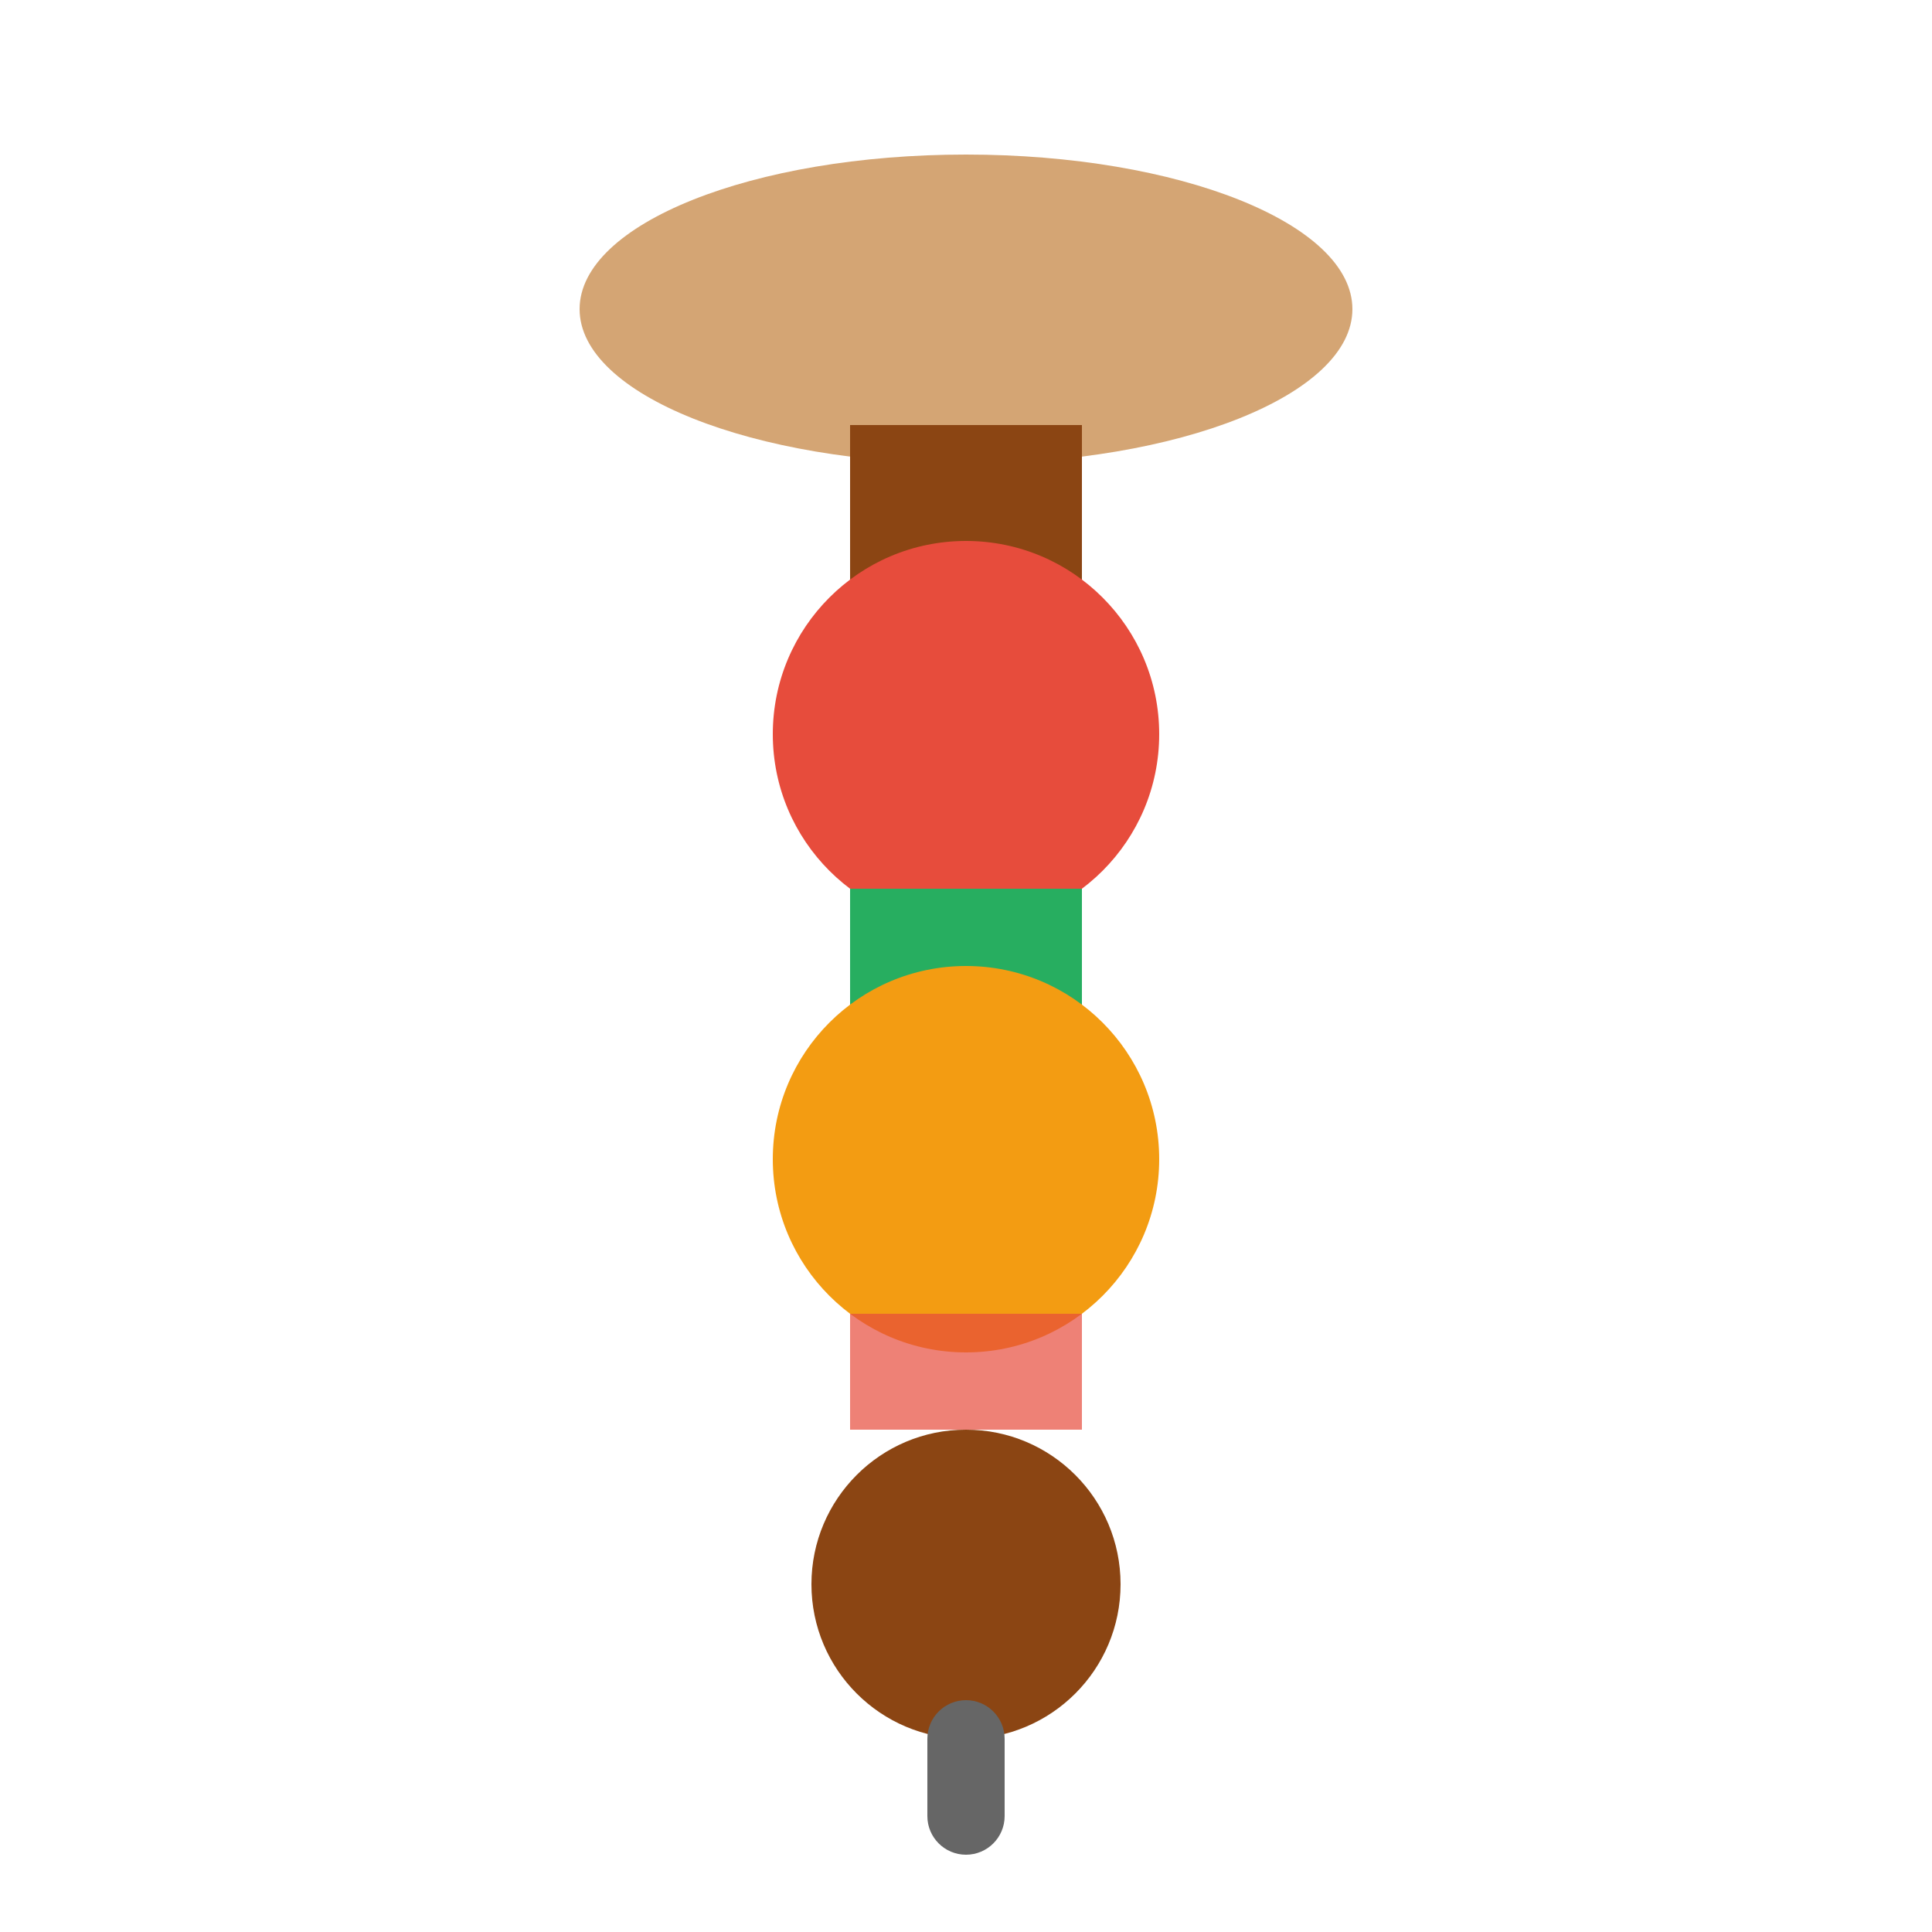
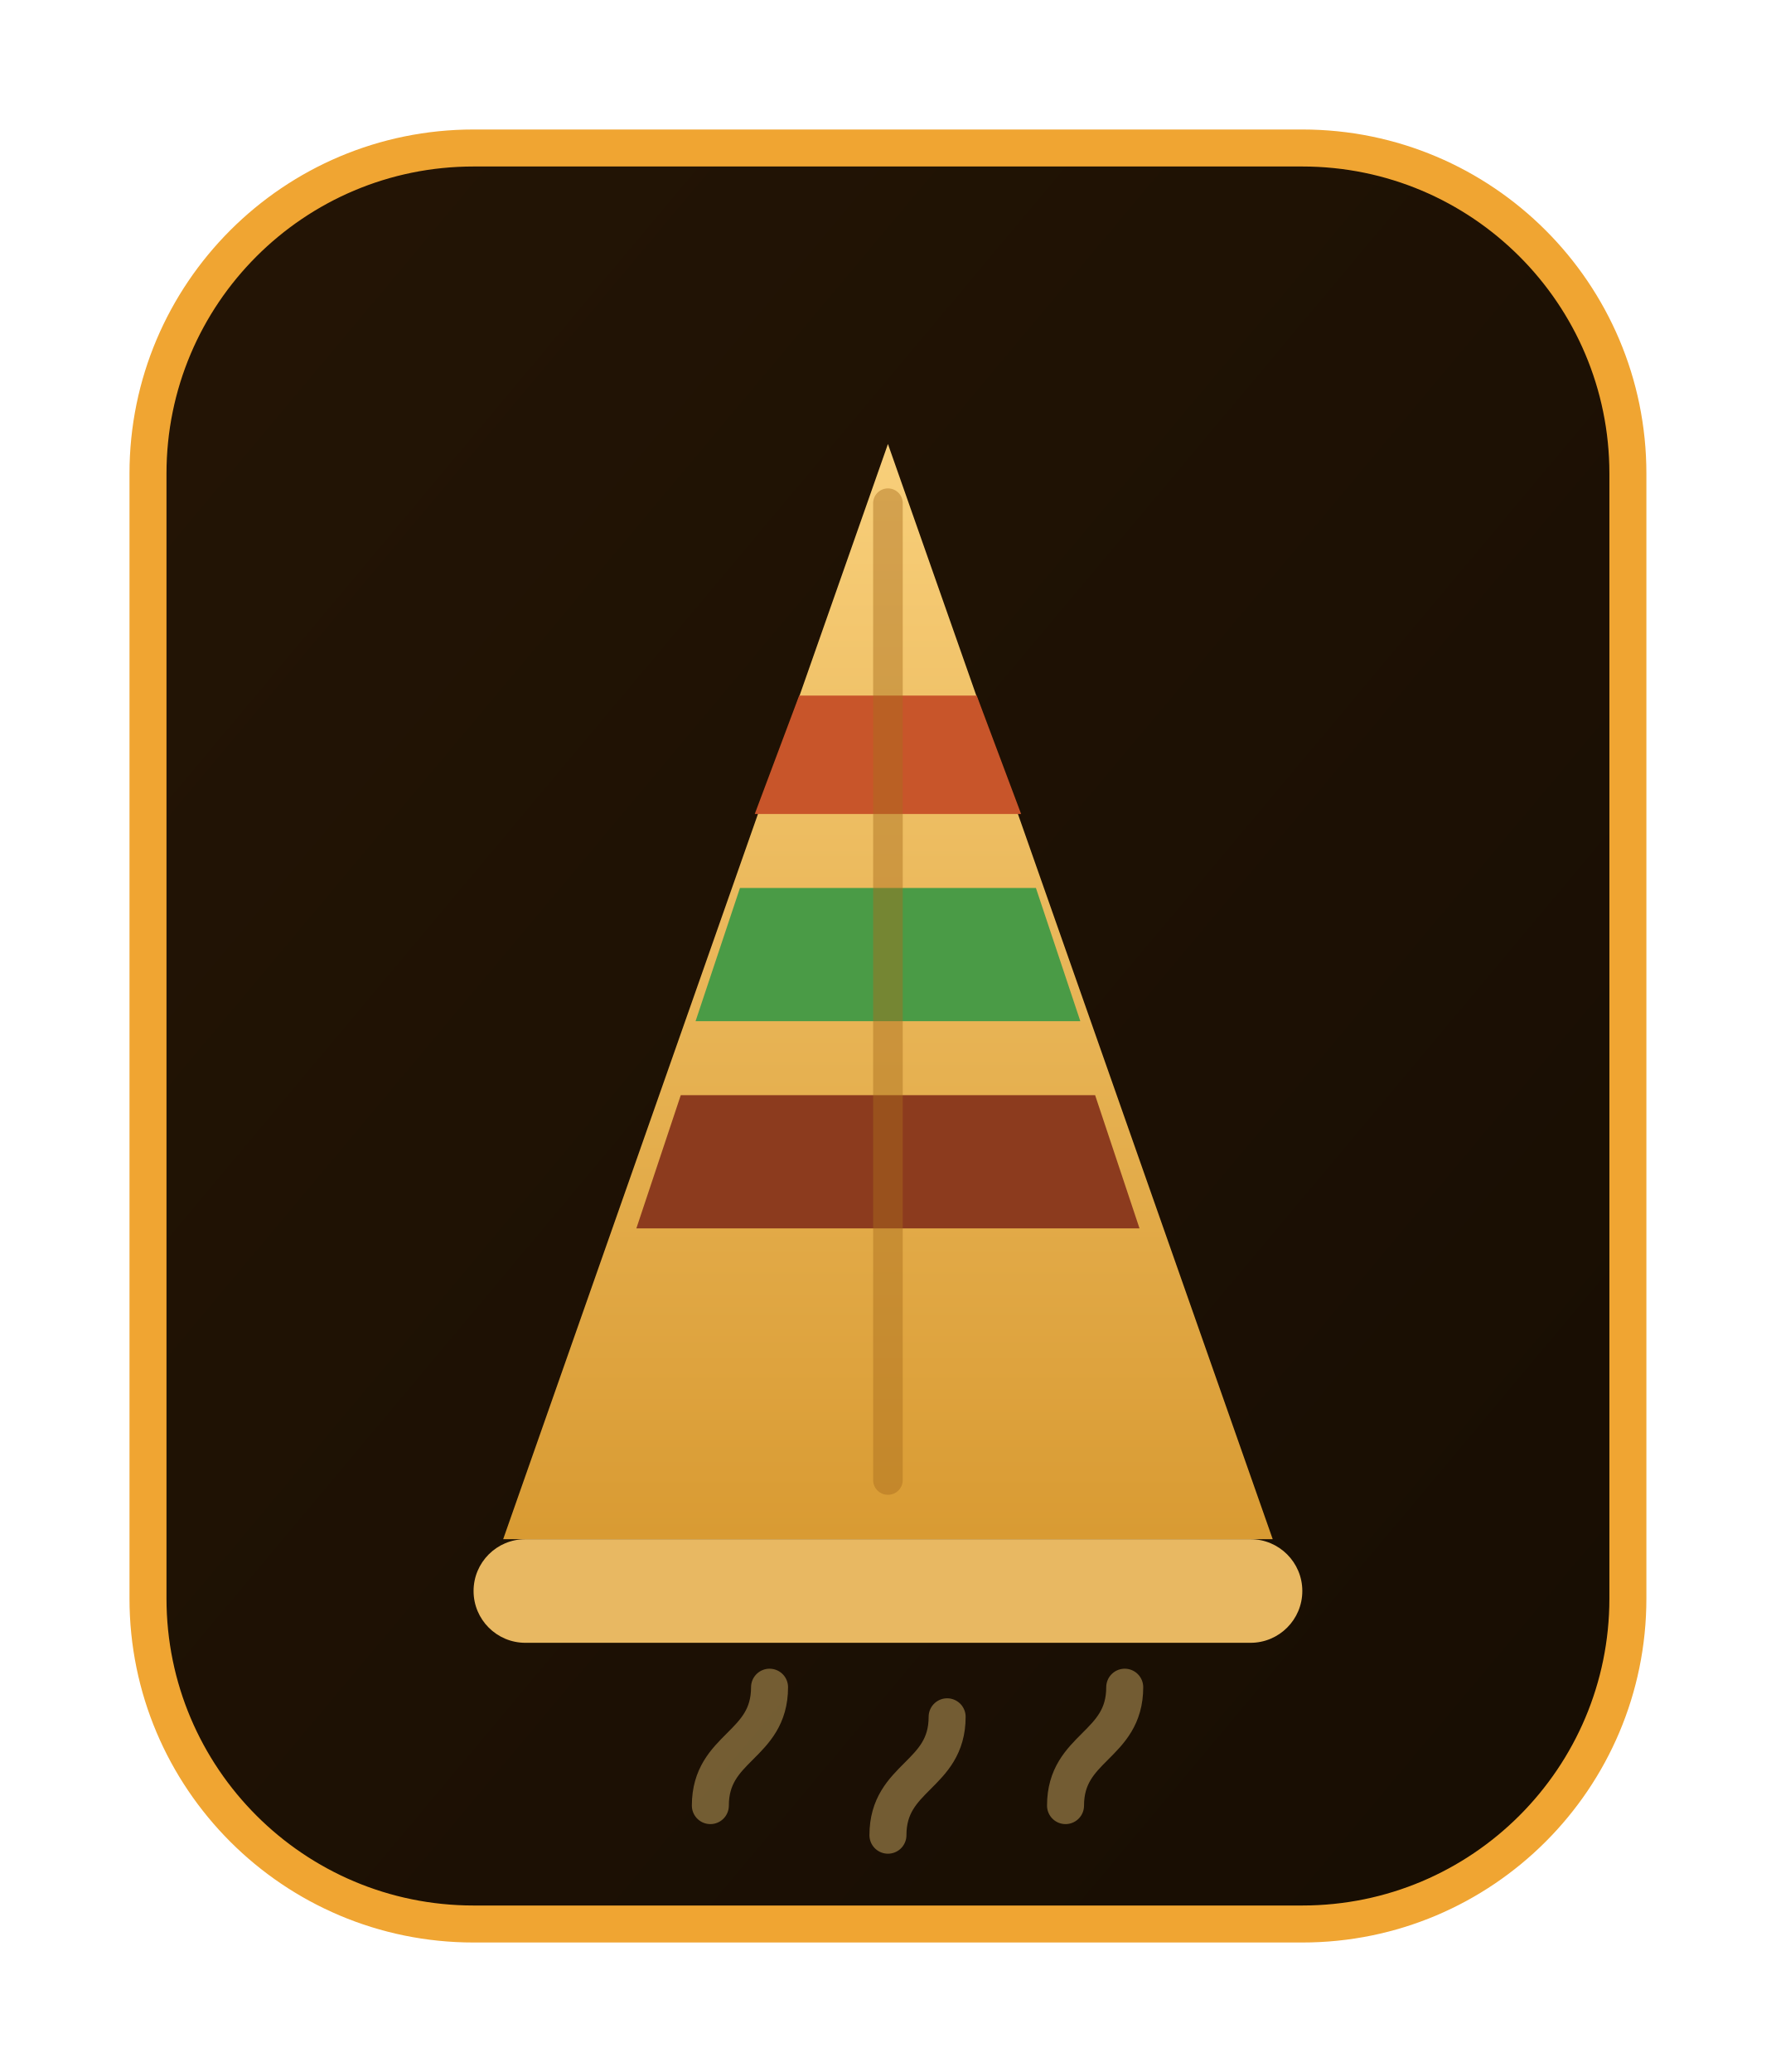
- <svg xmlns="http://www.w3.org/2000/svg" viewBox="0 0 50 50" fill="none">
-   <ellipse cx="25" cy="8" rx="10" ry="4" fill="#D4A574" />
-   <rect x="22" y="11" width="6" height="4" fill="#8B4513" />
-   <circle cx="25" cy="19" r="5" fill="#E74C3C" />
-   <rect x="22" y="23" width="6" height="3" fill="#27AE60" />
-   <circle cx="25" cy="30" r="5" fill="#F39C12" />
-   <rect x="22" y="34" width="6" height="3" fill="#E74C3C" opacity="0.7" />
-   <circle cx="25" cy="41" r="4" fill="#8B4513" />
-   <rect x="24" y="44" width="2" height="4" rx="1" fill="#666" />
+ <svg xmlns="http://www.w3.org/2000/svg" viewBox="0 0 120 140" role="img" aria-label="Kebab Project">
+   <defs>
+     <linearGradient id="kbPanel" x1="0%" y1="0%" x2="100%" y2="100%">
+       <stop offset="0%" style="stop-color:#241505" />
+       <stop offset="100%" style="stop-color:#170d03" />
+     </linearGradient>
+     <linearGradient id="kbBread" x1="0%" y1="0%" x2="0%" y2="100%">
+       <stop offset="0%" style="stop-color:#f8cf7a" />
+       <stop offset="100%" style="stop-color:#d99b33" />
+     </linearGradient>
+   </defs>
+   <rect x="10" y="10" width="100" height="120" rx="22" fill="url(#kbPanel)" stroke="#f0a532" stroke-width="2.5" />
+   <path d="M60 30 L86 104 H34 Z" fill="url(#kbBread)" />
+   <path d="M46 74h28l3 9H43z" fill="#8c3b1e" />
+   <path d="M50 60h20l3 9H47z" fill="#4a9b46" />
+   <path d="M54 47h12l3 8H51z" fill="#c8552a" />
+   <path d="M60 34v66" stroke="#a86c1c" stroke-width="2" opacity="0.45" stroke-linecap="round" />
+   <rect x="32" y="104" width="56" height="7" rx="3.5" fill="#e8b862" />
+   <g stroke="#f8cf7a" stroke-width="2.5" stroke-linecap="round" opacity="0.4" fill="none">
+     <path d="M48 122c0-4 4-4 4-8" />
+     <path d="M60 124c0-4 4-4 4-8" />
+     <path d="M72 122c0-4 4-4 4-8" />
+   </g>
</svg>
